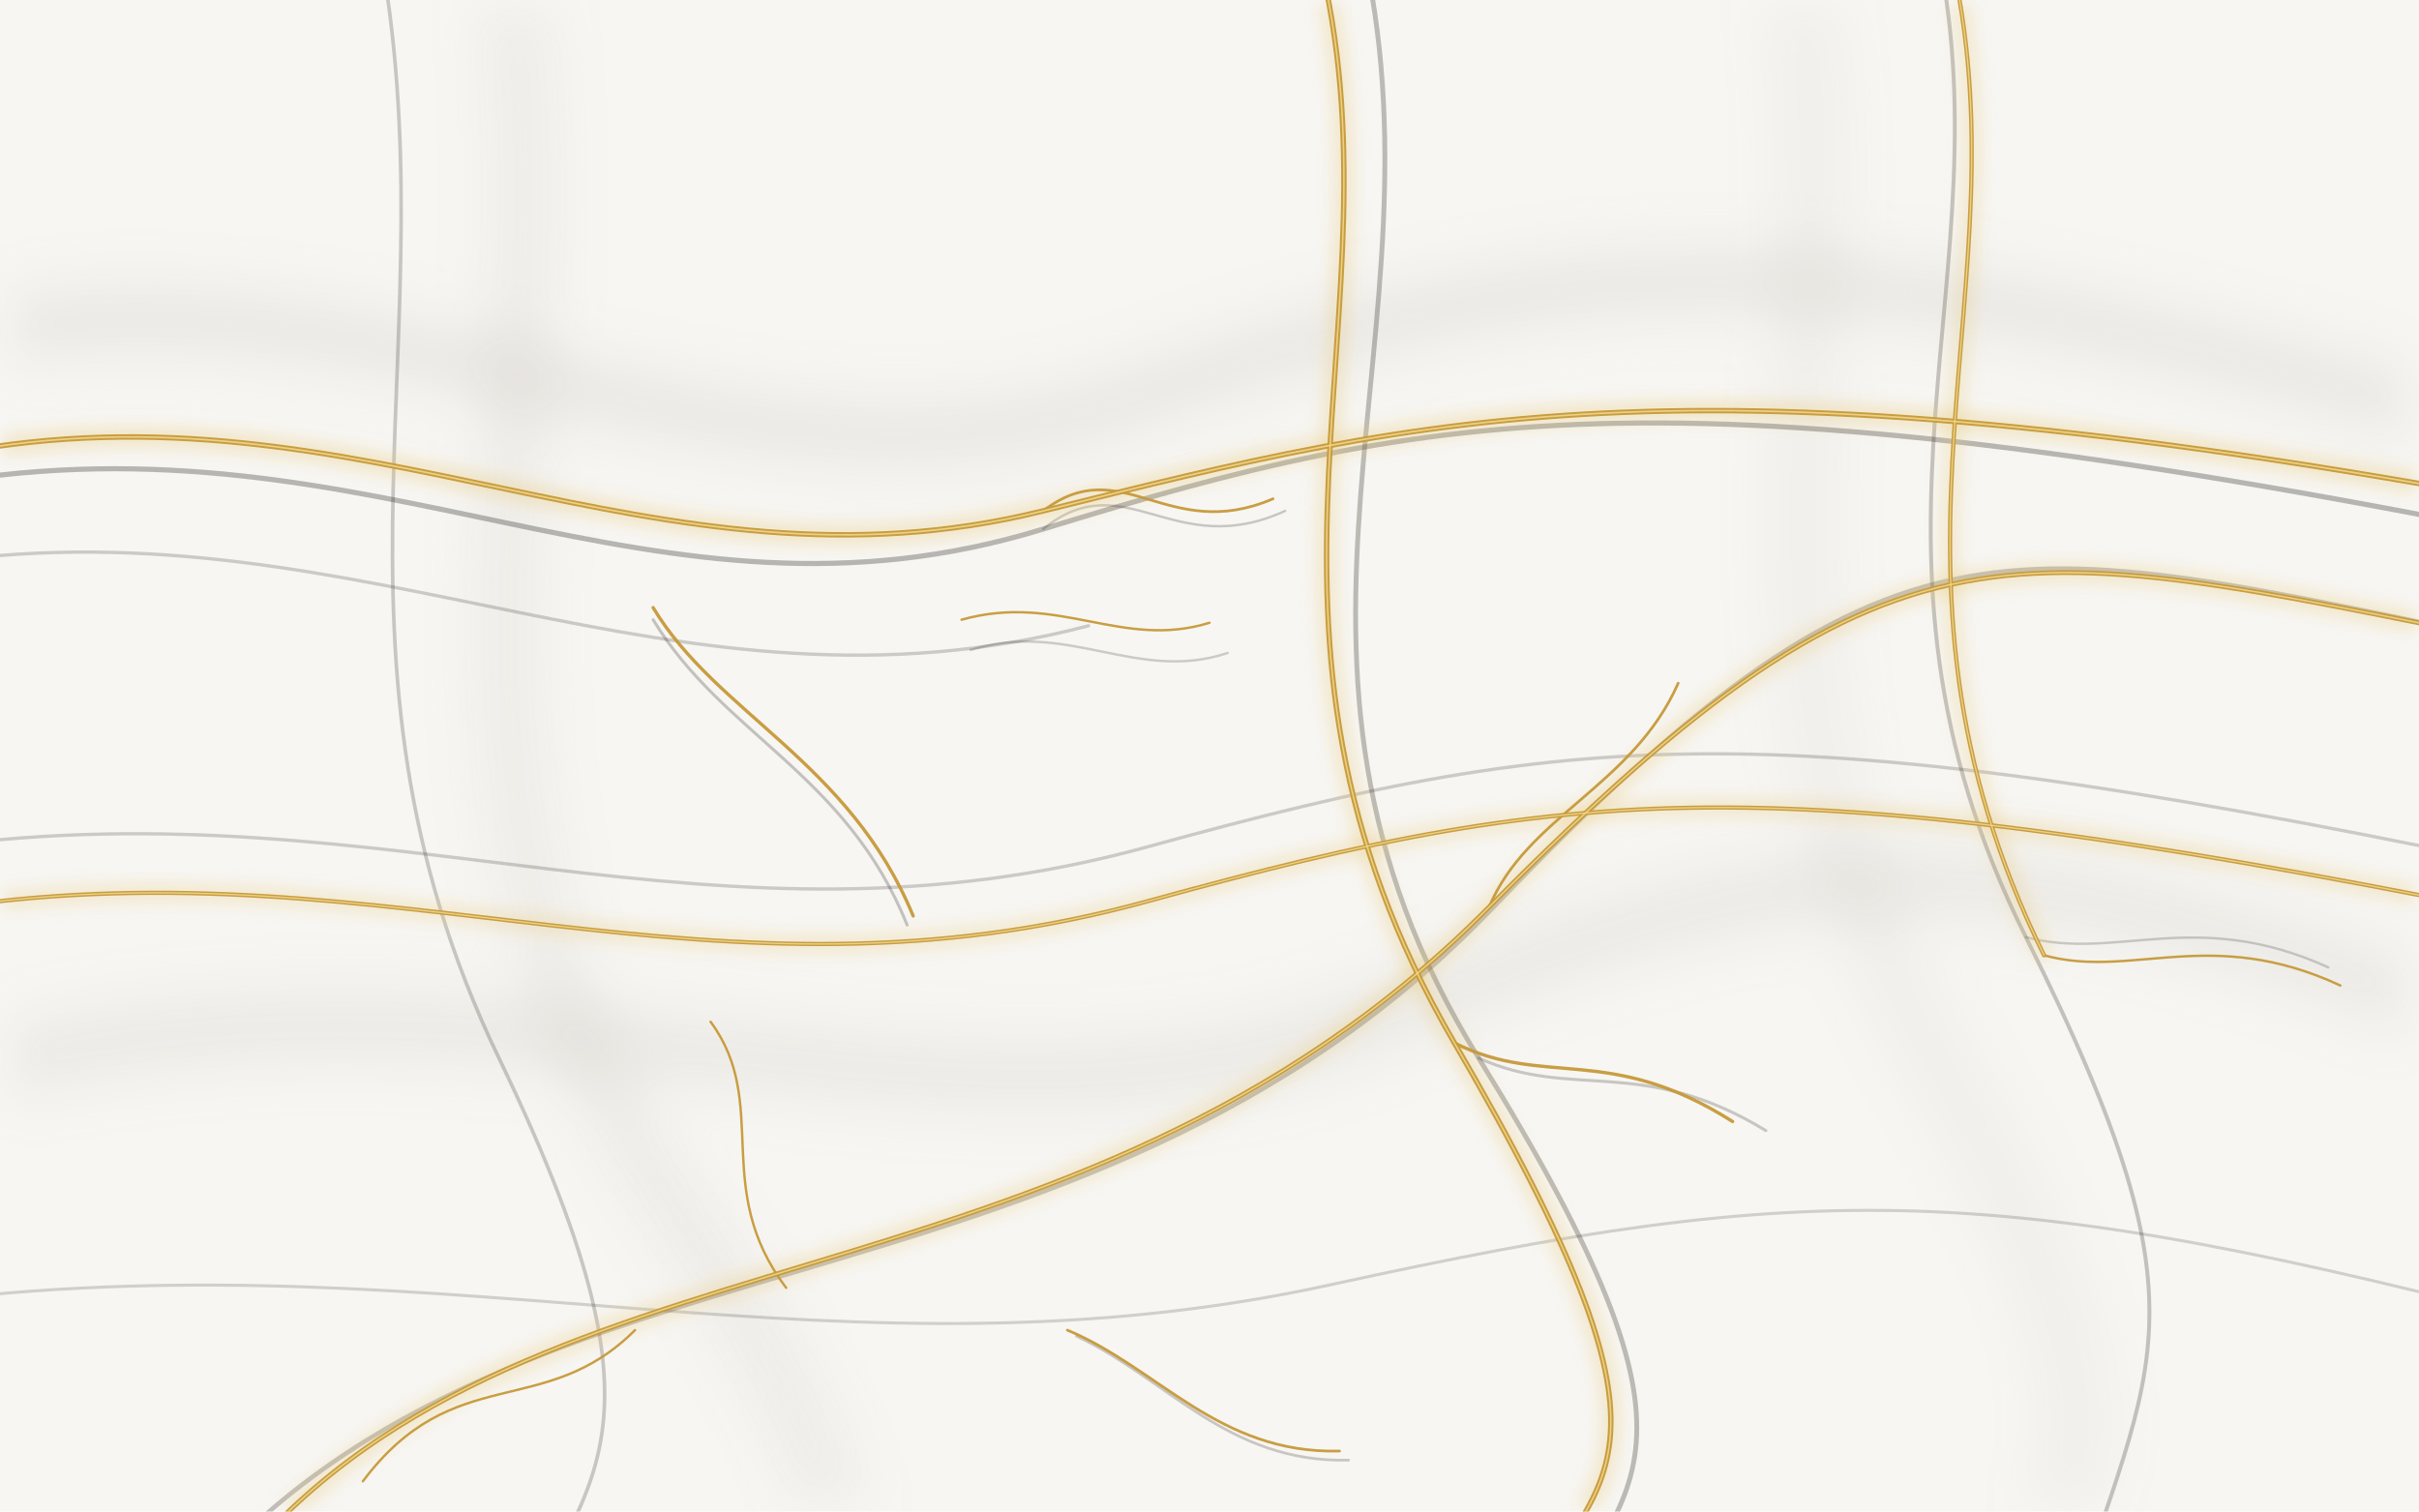
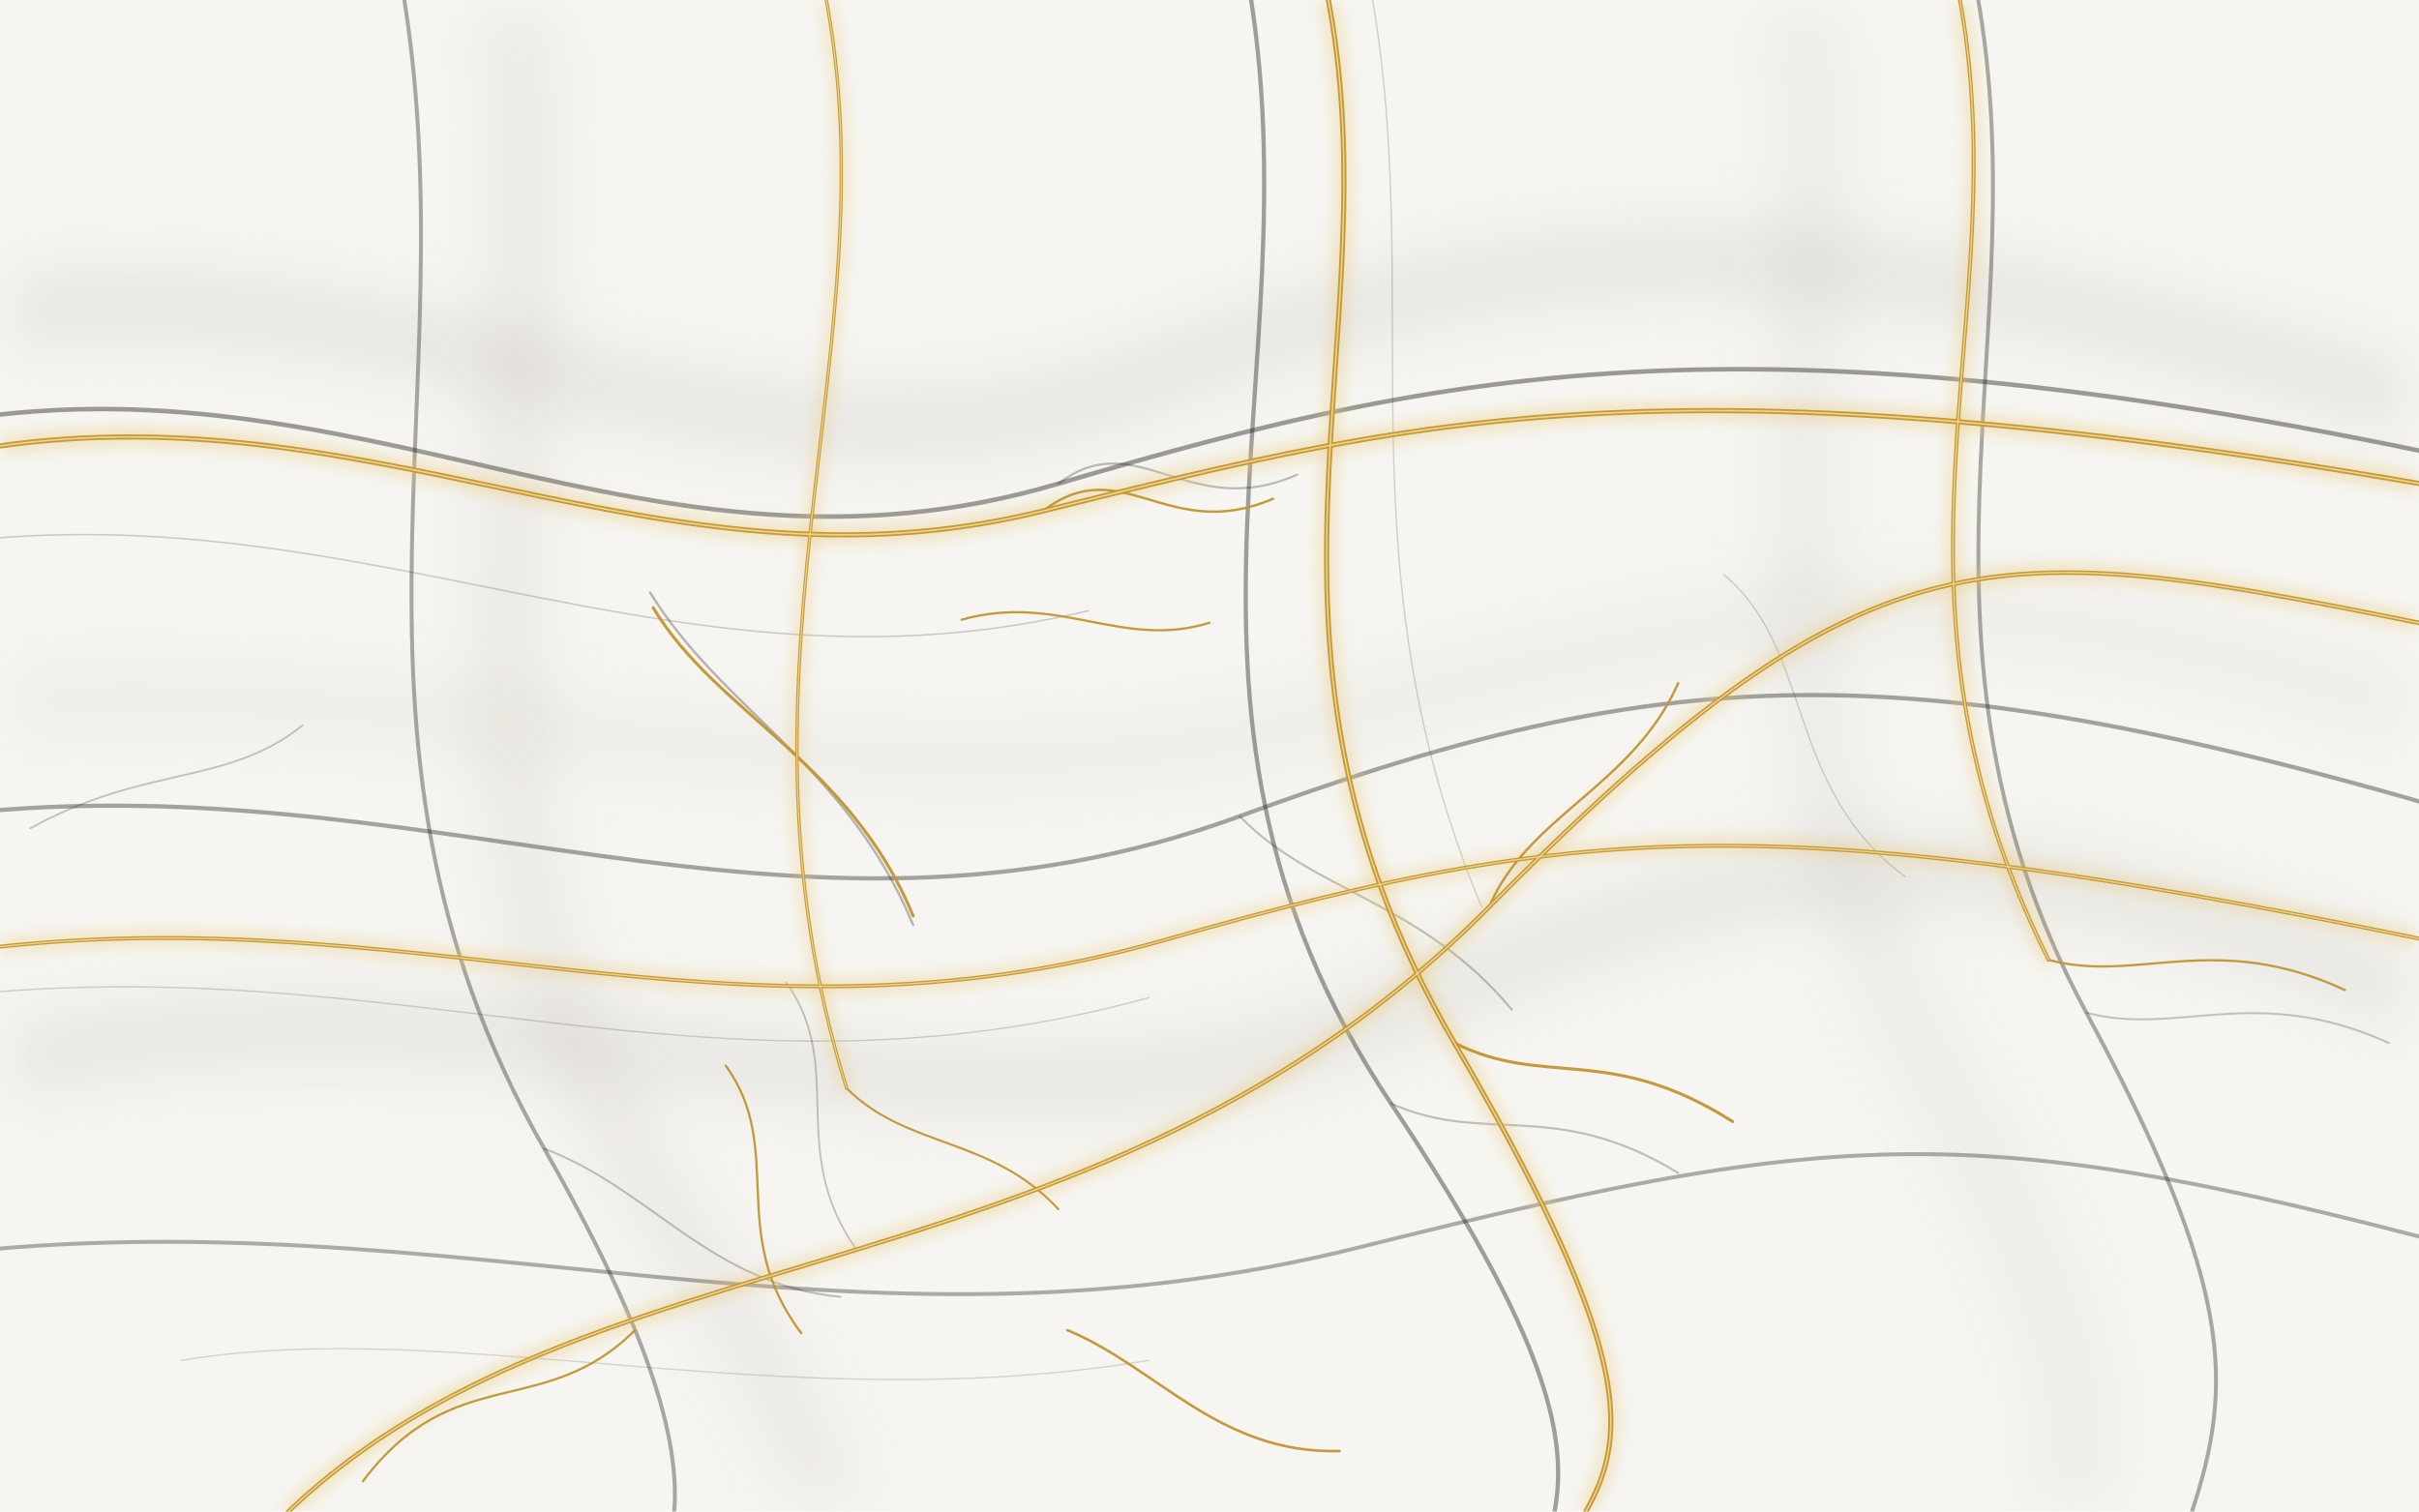
<svg xmlns="http://www.w3.org/2000/svg" width="1600" height="1000" viewBox="0 0 1600 1000" preserveAspectRatio="xMidYMid slice">
  <defs>
    <filter id="soft" x="-30%" y="-30%" width="160%" height="160%">
-       <feGaussianBlur stdDeviation="6" />
+       <feGaussianBlur stdDeviation="5" />
    </filter>
    <filter id="cloud" x="-40%" y="-40%" width="180%" height="180%">
-       <feGaussianBlur stdDeviation="20" />
+       <feGaussianBlur stdDeviation="22" />
    </filter>
  </defs>
-   <rect width="1600" height="1000" fill="#f7f6f3" />
-   <g filter="url(#cloud)" fill="none" stroke-linecap="round" stroke="#b0aaa0">
-     <path d="M-60 230 C 260 150, 470 360, 760 260 S 1220 150, 1700 300" stroke-width="34" stroke-opacity="0.22" />
-     <path d="M-60 720 C 320 600, 620 790, 920 670 S 1320 550, 1700 700" stroke-width="38" stroke-opacity="0.20" />
-     <path d="M330 -60 C 390 250, 250 510, 440 790 S 540 1060, 470 1150" stroke-width="30" stroke-opacity="0.18" />
-     <path d="M1180 -60 C 1240 200, 1120 420, 1280 700 S 1360 980, 1300 1120" stroke-width="28" stroke-opacity="0.16" />
+   <rect width="1600" height="1000" fill="#f6f5f1" />
+   <g filter="url(#cloud)" fill="none" stroke-linecap="round" stroke="#aaa49a">
+     <path d="M-60 220 C 260 140, 470 360, 760 250 S 1220 140, 1700 300" stroke-width="36" stroke-opacity="0.24" />
+     <path d="M-60 720 C 320 600, 620 800, 920 670 S 1320 540, 1700 700" stroke-width="40" stroke-opacity="0.22" />
+     <path d="M330 -60 C 390 250, 250 520, 440 800 S 540 1070, 470 1160" stroke-width="32" stroke-opacity="0.20" />
+     <path d="M1180 -60 C 1240 200, 1120 430, 1280 710 S 1360 990, 1300 1130" stroke-width="30" stroke-opacity="0.18" />
+     <path d="M-60 470 C 300 430, 560 560, 900 470 S 1320 380, 1700 500" stroke-width="30" stroke-opacity="0.16" />
  </g>
-   <g fill="none" stroke-linecap="round" stroke-linejoin="round" stroke="#211d18">
-     <path d="M-40 320 C 250 270, 430 430, 690 350 S 1110 240, 1700 360" stroke-width="3.4" stroke-opacity="0.30" />
-     <path d="M432 410 C 478 486, 560 512, 600 612" stroke-width="2" stroke-opacity="0.24" />
-     <path d="M690 350 C 744 306, 776 372, 850 338" stroke-width="1.6" stroke-opacity="0.22" />
-     <path d="M-40 372 C 240 332, 446 486, 720 414" stroke-width="2.2" stroke-opacity="0.20" />
-     <path d="M900 -40 C 962 220, 812 432, 978 700 S 1078 980, 1014 1090" stroke-width="3.2" stroke-opacity="0.28" />
-     <path d="M978 700 C 1040 728, 1086 698, 1168 748" stroke-width="2" stroke-opacity="0.22" />
-     <path d="M812 432 C 752 452, 706 410, 642 430" stroke-width="1.6" stroke-opacity="0.20" />
-     <path d="M120 1060 C 330 800, 712 888, 988 600 S 1330 358, 1700 432" stroke-width="3" stroke-opacity="0.26" />
-     <path d="M712 884 C 772 912, 812 968, 892 966" stroke-width="1.8" stroke-opacity="0.22" />
-     <path d="M250 -40 C 300 220, 200 430, 330 700 S 380 980, 320 1120" stroke-width="2.4" stroke-opacity="0.22" />
-     <path d="M1280 -40 C 1330 180, 1210 360, 1340 620 S 1420 900, 1360 1100" stroke-width="2.6" stroke-opacity="0.24" />
-     <path d="M1340 620 C 1400 636, 1452 600, 1540 640" stroke-width="1.6" stroke-opacity="0.20" />
-     <path d="M-40 560 C 260 520, 470 640, 760 560 S 1180 470, 1700 580" stroke-width="2.2" stroke-opacity="0.20" />
-     <path d="M-40 860 C 300 820, 560 920, 880 850 S 1320 780, 1700 880" stroke-width="2" stroke-opacity="0.18" />
+   <g fill="none" stroke-linecap="round" stroke-linejoin="round" stroke="#1f1b16">
+     <path d="M-40 280 C 240 230, 430 400, 700 320 S 1180 200, 1700 320" stroke-width="3" stroke-opacity="0.42" />
+     <path d="M-40 540 C 280 500, 520 650, 820 540 S 1280 430, 1700 560" stroke-width="2.8" stroke-opacity="0.38" />
+     <path d="M-40 830 C 300 790, 560 910, 900 825 S 1320 740, 1700 845" stroke-width="2.6" stroke-opacity="0.34" />
+     <path d="M260 -40 C 320 240, 200 480, 360 760 S 420 1050, 360 1140" stroke-width="2.6" stroke-opacity="0.36" />
+     <path d="M820 -40 C 880 230, 740 460, 920 730 S 1020 1010, 960 1140" stroke-width="2.8" stroke-opacity="0.40" />
+     <path d="M1300 -40 C 1360 200, 1240 410, 1380 670 S 1460 950, 1400 1140" stroke-width="2.6" stroke-opacity="0.36" />
+     <path d="M430 392 C 478 470, 560 506, 604 612" stroke-width="1.6" stroke-opacity="0.30" />
+     <path d="M700 320 C 752 280, 786 346, 858 314" stroke-width="1.4" stroke-opacity="0.28" />
+     <path d="M820 540 C 868 590, 940 596, 1000 668" stroke-width="1.4" stroke-opacity="0.26" />
+     <path d="M360 760 C 430 786, 470 850, 556 858" stroke-width="1.3" stroke-opacity="0.26" />
+     <path d="M920 730 C 982 758, 1028 726, 1110 776" stroke-width="1.4" stroke-opacity="0.26" />
+     <path d="M1380 670 C 1440 686, 1492 650, 1580 690" stroke-width="1.3" stroke-opacity="0.24" />
+     <path d="M200 480 C 150 520, 96 506, 20 548" stroke-width="1.2" stroke-opacity="0.24" />
+     <path d="M520 650 C 560 706, 520 760, 566 826" stroke-width="1.2" stroke-opacity="0.24" />
+     <path d="M-40 360 C 240 322, 446 470, 720 404" stroke-width="1" stroke-opacity="0.20" />
+     <path d="M-40 660 C 260 624, 470 740, 760 660" stroke-width="0.9" stroke-opacity="0.18" />
+     <path d="M900 -40 C 950 180, 880 360, 980 600" stroke-width="0.9" stroke-opacity="0.18" />
+     <path d="M1140 380 C 1200 430, 1180 520, 1260 580" stroke-width="0.9" stroke-opacity="0.18" />
+     <path d="M120 900 C 300 870, 520 940, 760 900" stroke-width="0.9" stroke-opacity="0.16" />
  </g>
  <g fill="none" stroke-linecap="round" stroke-linejoin="round">
    <g filter="url(#soft)" stroke="#e7c878" stroke-opacity="0.55">
      <path d="M-30 300 C 240 248, 432 402, 690 338 S 1120 228, 1700 338" stroke-width="9" />
      <path d="M872 -30 C 932 208, 800 412, 962 690 S 1062 972, 1002 1070" stroke-width="8" />
      <path d="M150 1045 C 342 800, 706 882, 985 600 S 1330 360, 1700 432" stroke-width="8" />
-       <path d="M-30 600 C 260 558, 470 676, 760 596 S 1180 506, 1700 612" stroke-width="7" />
-       <path d="M1290 -30 C 1342 190, 1224 372, 1352 632" stroke-width="7" />
+       <path d="M-30 630 C 270 588, 480 705, 770 622 S 1190 532, 1700 642" stroke-width="7" />
+       <path d="M1290 -30 C 1345 195, 1225 375, 1355 635" stroke-width="7" />
+       <path d="M540 -30 C 600 210, 470 430, 560 720" stroke-width="6" />
    </g>
-     <g stroke="#c79a3a" stroke-opacity="0.95">
-       <path d="M-30 300 C 240 248, 432 402, 690 338 S 1120 228, 1700 338" stroke-width="3.6" />
-       <path d="M432 402 C 474 472, 562 504, 604 606" stroke-width="2.2" />
-       <path d="M690 338 C 742 298, 772 360, 842 330" stroke-width="1.8" />
-       <path d="M872 -30 C 932 208, 800 412, 962 690 S 1062 972, 1002 1070" stroke-width="3.6" />
-       <path d="M962 690 C 1022 720, 1064 690, 1146 742" stroke-width="2.2" />
-       <path d="M800 412 C 742 430, 700 392, 636 410" stroke-width="1.6" />
-       <path d="M150 1045 C 342 800, 706 882, 985 600 S 1330 360, 1700 432" stroke-width="3.2" />
-       <path d="M706 880 C 766 905, 806 962, 886 960" stroke-width="1.8" />
-       <path d="M985 600 C 1010 540, 1080 520, 1110 452" stroke-width="1.8" />
-       <path d="M-30 600 C 260 558, 470 676, 760 596 S 1180 506, 1700 612" stroke-width="2.8" />
-       <path d="M470 676 C 510 730, 470 786, 520 852" stroke-width="1.6" />
-       <path d="M1290 -30 C 1342 190, 1224 372, 1352 632" stroke-width="2.8" />
-       <path d="M1352 632 C 1410 648, 1462 612, 1548 652" stroke-width="1.6" />
-       <path d="M240 980 C 300 900, 360 940, 420 880" stroke-width="1.6" />
+     <g stroke="#c39633" stroke-opacity="0.96">
+       <path d="M-30 300 C 240 248, 432 402, 690 338 S 1120 228, 1700 338" stroke-width="3.4" />
+       <path d="M432 402 C 474 472, 562 504, 604 606" stroke-width="2" />
+       <path d="M690 338 C 742 298, 772 360, 842 330" stroke-width="1.6" />
+       <path d="M872 -30 C 932 208, 800 412, 962 690 S 1062 972, 1002 1070" stroke-width="3.4" />
+       <path d="M962 690 C 1022 720, 1064 690, 1146 742" stroke-width="2" />
+       <path d="M800 412 C 742 430, 700 392, 636 410" stroke-width="1.5" />
+       <path d="M150 1045 C 342 800, 706 882, 985 600 S 1330 360, 1700 432" stroke-width="3" />
+       <path d="M706 880 C 766 905, 806 962, 886 960" stroke-width="1.7" />
+       <path d="M985 600 C 1010 540, 1080 520, 1110 452" stroke-width="1.6" />
+       <path d="M-30 630 C 270 588, 480 705, 770 622 S 1190 532, 1700 642" stroke-width="2.6" />
+       <path d="M480 705 C 520 760, 480 816, 530 882" stroke-width="1.5" />
+       <path d="M1290 -30 C 1345 195, 1225 375, 1355 635" stroke-width="2.6" />
+       <path d="M1355 635 C 1413 651, 1465 615, 1551 655" stroke-width="1.5" />
+       <path d="M540 -30 C 600 210, 470 430, 560 720" stroke-width="2.2" />
+       <path d="M560 720 C 600 760, 656 752, 700 800" stroke-width="1.4" />
+       <path d="M240 980 C 300 900, 360 940, 420 880" stroke-width="1.5" />
    </g>
-     <g stroke="#f2d98e" stroke-opacity="0.85">
+     <g stroke="#f3da90" stroke-opacity="0.9">
      <path d="M-30 300 C 240 248, 432 402, 690 338 S 1120 228, 1700 338" stroke-width="1.1" />
      <path d="M872 -30 C 932 208, 800 412, 962 690 S 1062 972, 1002 1070" stroke-width="1" />
      <path d="M150 1045 C 342 800, 706 882, 985 600 S 1330 360, 1700 432" stroke-width="1" />
-       <path d="M-30 600 C 260 558, 470 676, 760 596 S 1180 506, 1700 612" stroke-width="0.9" />
-       <path d="M1290 -30 C 1342 190, 1224 372, 1352 632" stroke-width="0.9" />
+       <path d="M-30 630 C 270 588, 480 705, 770 622 S 1190 532, 1700 642" stroke-width="0.9" />
+       <path d="M1290 -30 C 1345 195, 1225 375, 1355 635" stroke-width="0.9" />
+       <path d="M540 -30 C 600 210, 470 430, 560 720" stroke-width="0.8" />
    </g>
  </g>
</svg>
